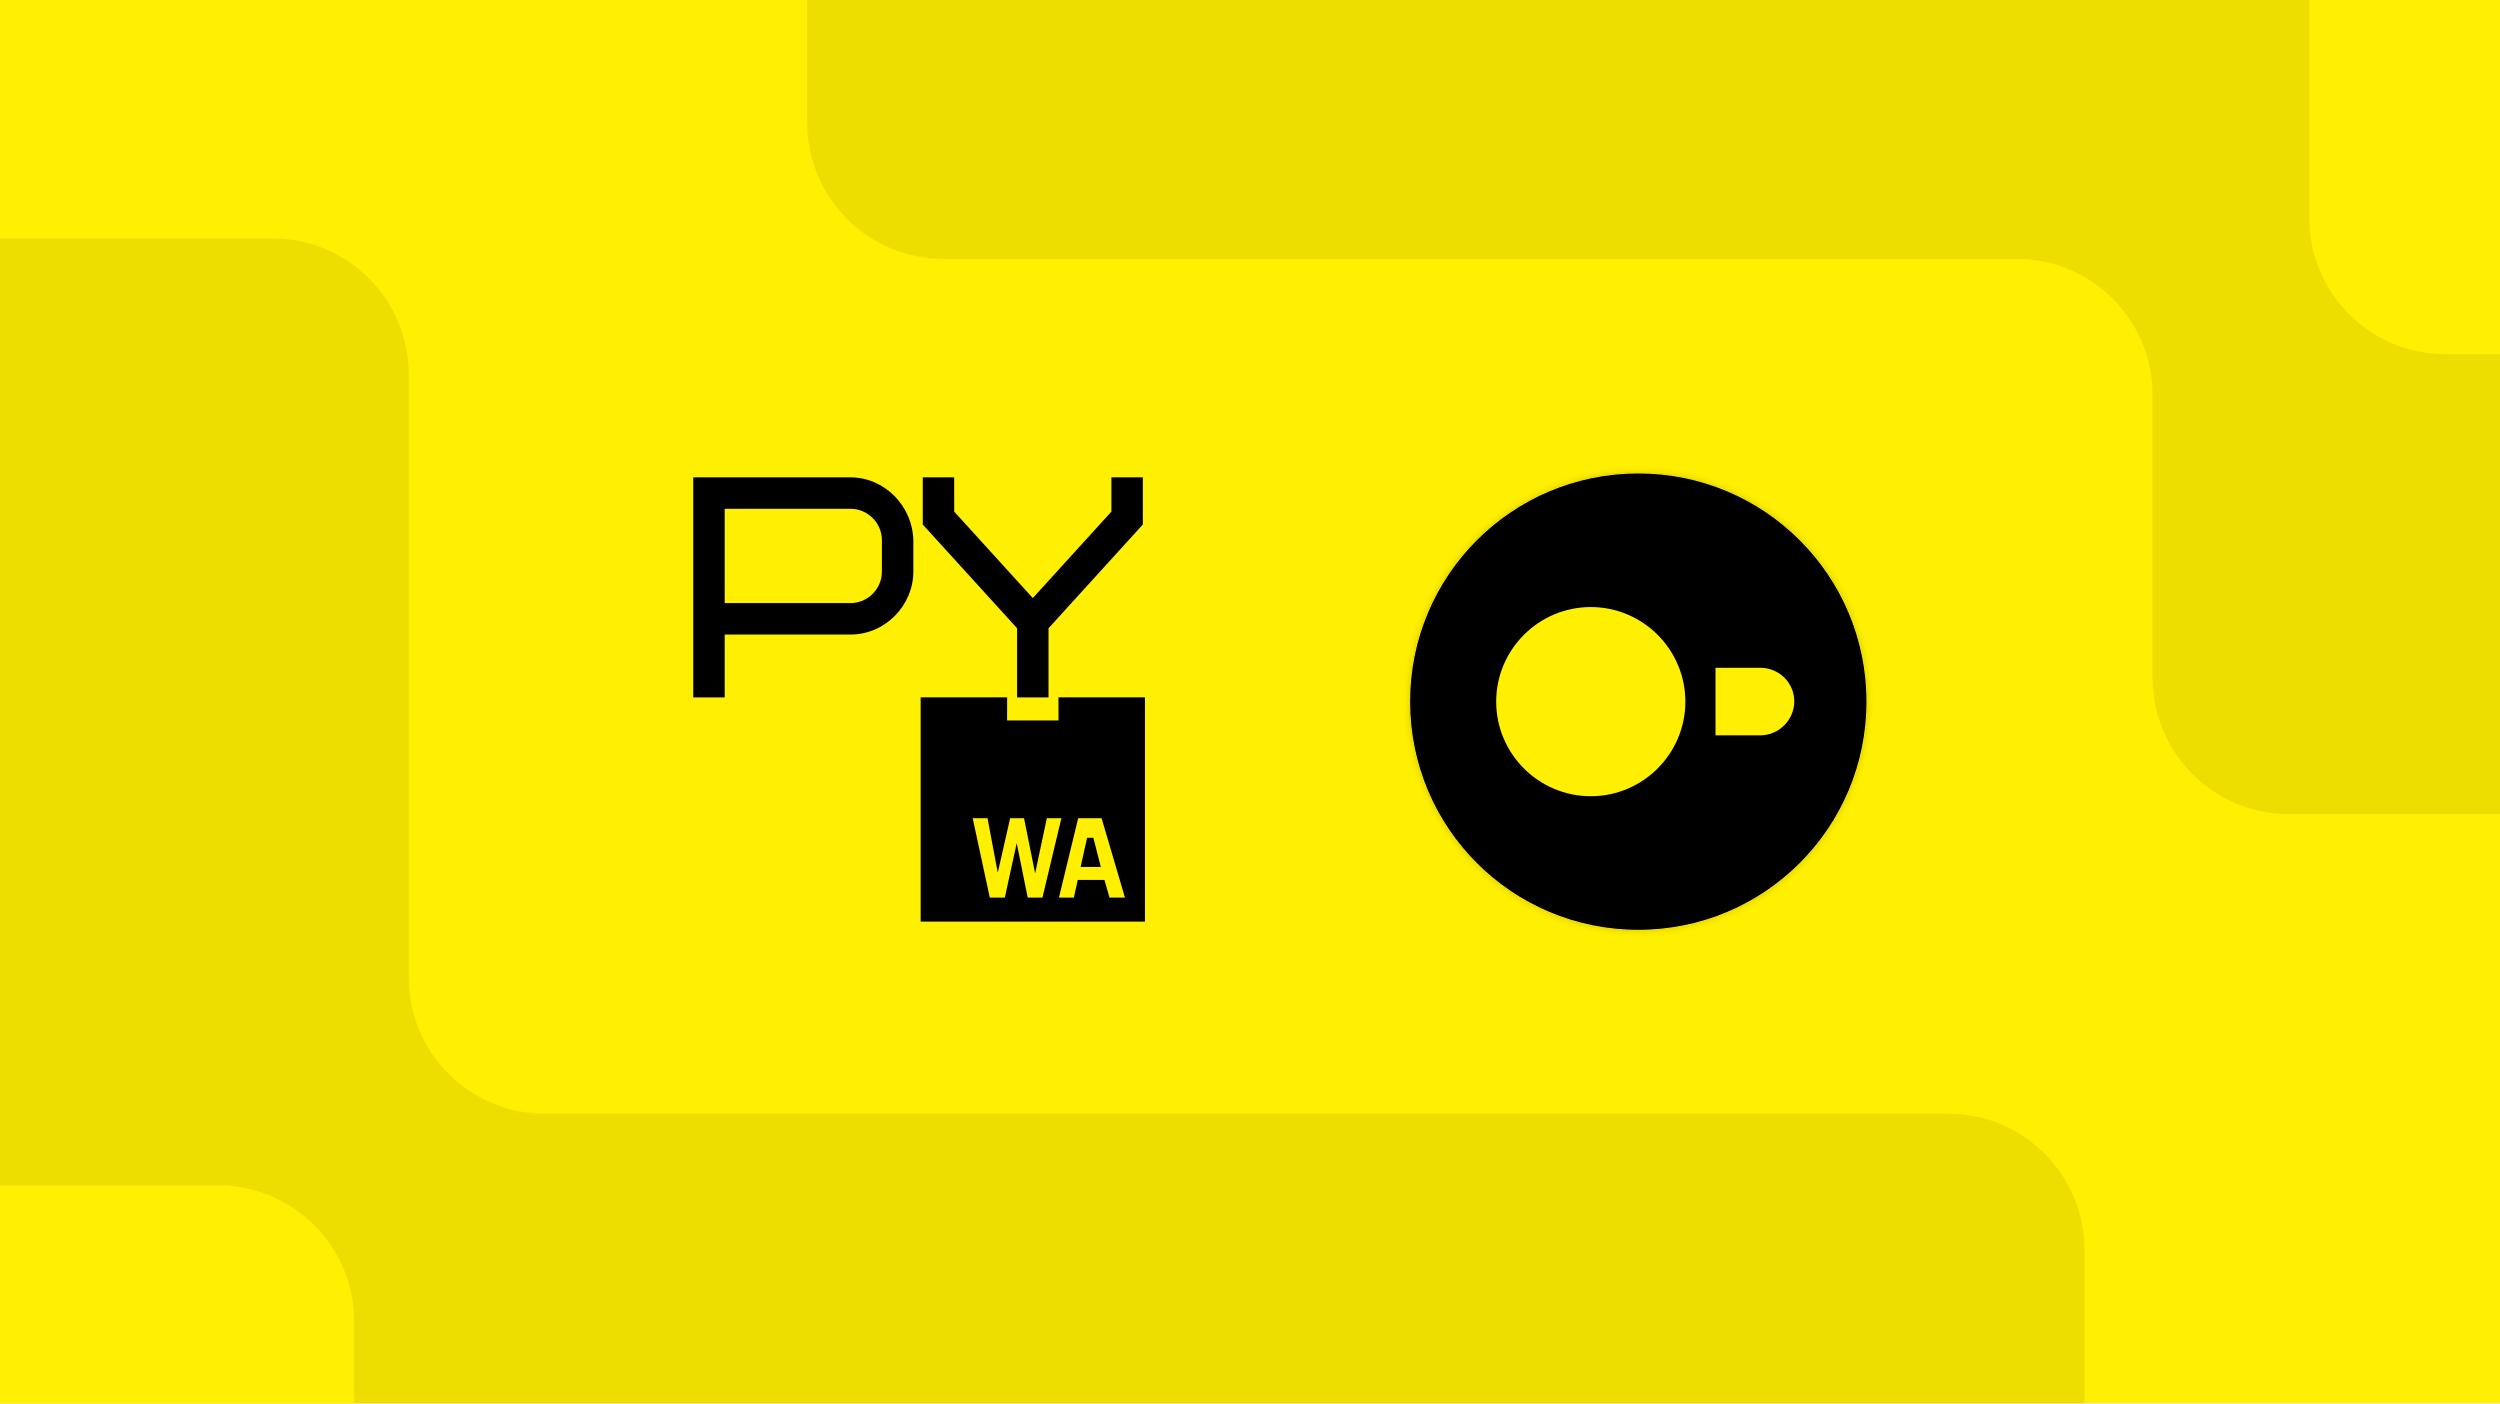
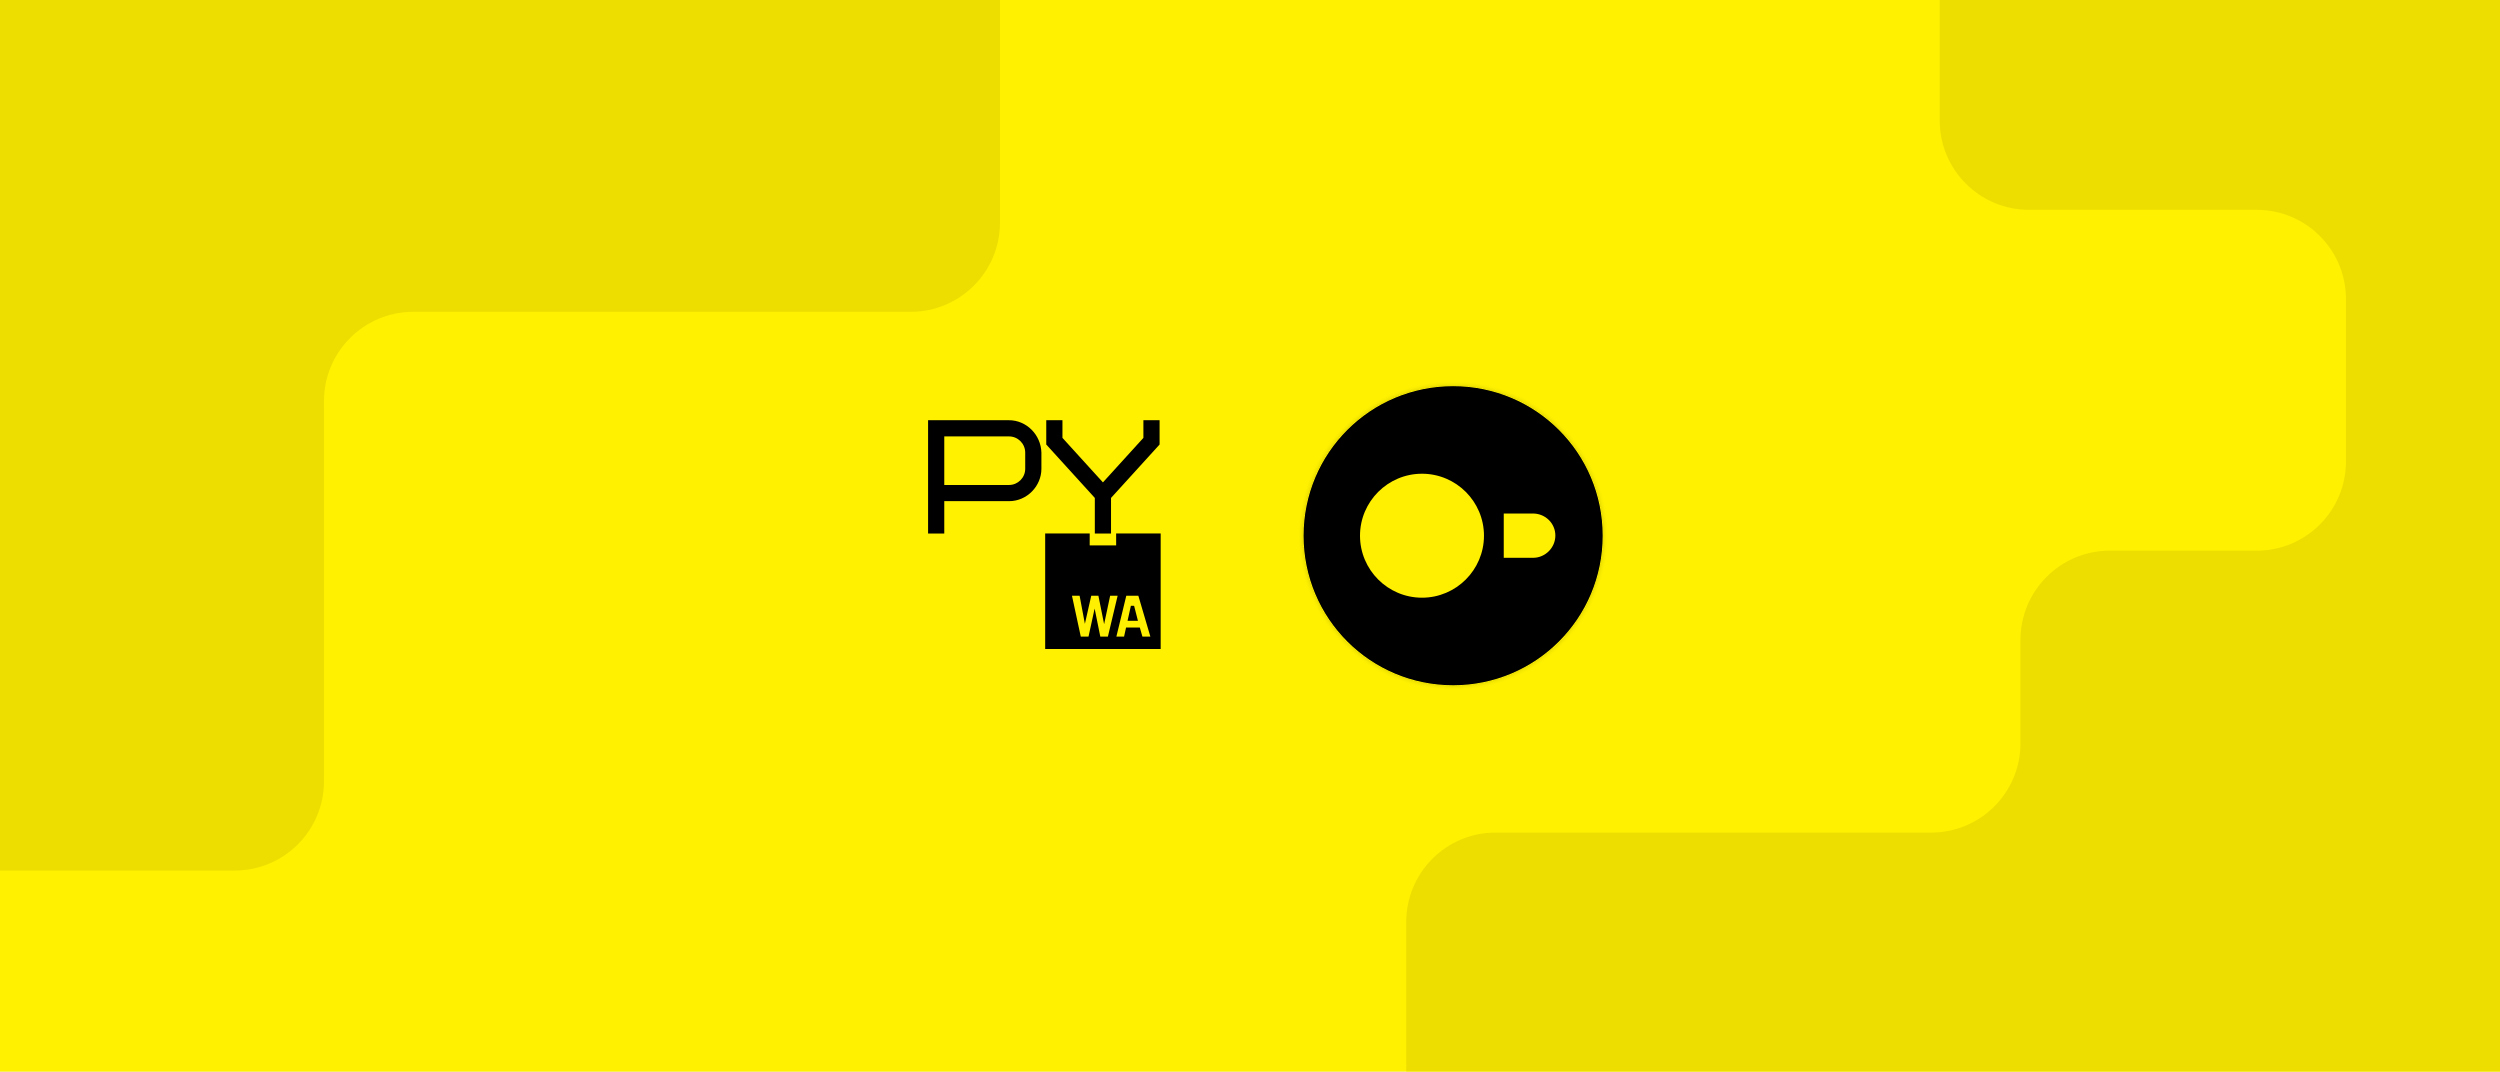
- <svg xmlns="http://www.w3.org/2000/svg" width="367" height="206" viewBox="0 0 367 206" fill="none">
-   <g clip-path="url(#clip0_3959_16946)">
-     <rect width="367" height="206" fill="#FFEF00" />
-     <path d="M165.461 118.692H142.385V133.461H165.461V118.692Z" fill="#FFEF00" />
-     <path d="M155.391 105.769C155.391 105.709 155.386 102.428 155.382 102.368H168.078V135.289H135.152V102.368H147.849C147.849 102.428 147.84 105.709 147.84 105.769M162.882 131.768H165.143L161.714 120.114H158.275L155.451 131.768H157.643L158.215 129.174H162.134L162.877 131.768H162.882ZM150.868 131.768H153.032L155.811 120.114H153.674L151.971 128.145H151.943L150.328 120.114H148.288L146.488 128.048H146.46L144.969 120.114H142.791L145.302 131.768H147.508L149.238 123.834H149.266L150.868 131.768ZM159.586 122.985H160.505L161.598 127.263H158.635L159.586 122.985Z" fill="black" />
-     <path d="M134.077 83.92C134.077 88.812 130.015 93.151 124.846 93.151H106.385V102.382H101.769V70.074H124.846C129.785 70.074 133.939 74.181 134.077 79.305V83.92ZM129.462 79.305C129.462 76.766 127.385 74.689 124.846 74.689H106.385V88.535H124.846C127.385 88.535 129.462 86.459 129.462 83.92V79.305Z" fill="black" />
-     <path d="M153.923 92.228V102.382H149.308V92.228L135.461 76.997V70.074H140.077V75.105L151.615 87.797L163.154 75.105V70.074H167.769V76.997L153.923 92.228Z" fill="black" />
-     <g filter="url(#filter0_d_3959_16946)">
-       <path d="M240.5 136.5C221.967 136.5 207 121.533 207 103C207 84.467 221.967 69.5 240.5 69.5C259.033 69.5 274 84.467 274 103C274 121.533 259.033 136.5 240.5 136.5Z" fill="black" />
-       <path d="M258.412 98.03H251.84V107.948H258.412C261.137 107.948 263.401 105.684 263.401 102.959C263.401 100.214 261.137 98.03 258.412 98.03Z" fill="#FFEF00" />
-       <path d="M219.641 103C219.641 110.654 225.872 116.885 233.526 116.885C241.18 116.885 247.411 110.654 247.411 103C247.411 95.346 241.18 89.115 233.526 89.115C225.872 89.115 219.641 95.346 219.641 103Z" fill="#FFEF00" />
+ <svg xmlns="http://www.w3.org/2000/svg" width="560" height="240" viewBox="0 0 560 240" fill="none">
+   <g clip-path="url(#clip0_4723_13713)">
+     <rect width="560" height="240" fill="#FFF100" />
+     <g clip-path="url(#clip1_4723_13713)">
+       <rect width="560" height="240" fill="#FFF100" />
+       <path d="M224 49.847L224 -1C224 -12.046 215.046 -21 204 -21L-26 -21C-37.046 -21 -46 -12.046 -46 -1L-46 175C-46 186.046 -37.046 195 -26 195L52.571 195C63.617 195 72.571 186.046 72.571 175L72.571 89.847C72.571 78.801 81.526 69.847 92.571 69.847L204 69.847C215.046 69.847 224 60.893 224 49.847Z" fill="#EDDE00" />
+       <path d="M472.584 123.352L505.5 123.352C516.546 123.352 525.5 114.397 525.5 103.352L525.5 67C525.5 55.954 516.546 47 505.5 47L454.5 47C443.454 47 434.5 38.046 434.5 27L434.5 -34C434.5 -45.046 443.454 -54 454.5 -54L583 -54C594.046 -54 603 -45.046 603 -34L603 241.5C603 252.546 594.046 261.5 583 261.5L335 261.5C323.954 261.5 315 252.546 315 241.5L315 206.5C315 195.454 323.954 186.5 335 186.5L432.584 186.5C443.629 186.5 452.584 177.546 452.584 166.5L452.584 143.352C452.584 132.306 461.538 123.352 472.584 123.352Z" fill="#EDDE00" />
    </g>
-     <path d="M286 163.5L80 163.5C68.954 163.5 60 154.546 60 143.5L60 55C60 43.954 51.046 35 40 35L-23 35L-23 206L306 206L306 183.5C306 172.454 297.046 163.5 286 163.5Z" fill="#EDDE00" />
-     <path d="M316.002 99.5L316.002 58C316.002 46.954 307.048 38 296.002 38L138.5 38C127.454 38 118.5 29.046 118.5 18L118.5 -1L367.002 -1L367.002 119.5L336.002 119.5C324.956 119.5 316.002 110.546 316.002 99.5Z" fill="#EDDE00" />
-     <path d="M32 174L-75.693 174L-115 174C-126.046 174 -135 182.954 -135 194L-135 256C-135 267.046 -126.046 276 -115 276L32 276C43.046 276 52 267.046 52 256L52 194C52 182.954 43.046 174 32 174Z" fill="#FFEF00" />
-     <path d="M484 -38L391.33 -38L359 -38C347.954 -38 339 -29.046 339 -18L339 32C339 43.046 347.954 52 359 52L484 52C495.046 52 504 43.046 504 32L504 -18C504 -29.046 495.046 -38 484 -38Z" fill="#FFEF00" />
+     <path d="M257.934 132.33H239.802V143.934H257.934V132.33Z" fill="#FFEF00" />
+     <path d="M250.021 122.176C250.021 122.129 250.018 119.55 250.014 119.503H259.99V145.37H234.12V119.503H244.096C244.096 119.55 244.089 122.129 244.089 122.176M255.907 142.603H257.684L254.989 133.447H252.288L250.068 142.603H251.791L252.241 140.565H255.319L255.903 142.603H255.907ZM246.467 142.603H248.168L250.351 133.447H248.672L247.334 139.756H247.312L246.043 133.447H244.44L243.026 139.68H243.004L241.833 133.447H240.121L242.094 142.603H243.827L245.187 136.369H245.209L246.467 142.603ZM253.318 135.702H254.039L254.899 139.064H252.571L253.318 135.702Z" fill="black" />
+     <path d="M233.275 105.009C233.275 108.853 230.084 112.261 226.022 112.261H211.517V119.514H207.89V94.129H226.022C229.902 94.129 233.166 97.357 233.275 101.382V105.009ZM229.648 101.382C229.648 99.388 228.017 97.756 226.022 97.756H211.517V108.635H226.022C228.017 108.635 229.648 107.003 229.648 105.009V101.382Z" fill="black" />
+     <path d="M248.868 111.536V119.514H245.241V111.536L234.362 99.569V94.129H237.989V98.082L247.055 108.055L256.121 98.082V94.129H259.747V99.569L248.868 111.536Z" fill="black" />
+     <g filter="url(#filter0_d_4723_13713)">
+       <path d="M325.5 153.5C306.967 153.5 292 138.533 292 120C292 101.467 306.967 86.5 325.5 86.5C344.033 86.5 359 101.467 359 120C359 138.533 344.033 153.5 325.5 153.5Z" fill="black" />
+       <path d="M343.412 115.03H336.84V124.948H343.412C346.137 124.948 348.401 122.684 348.401 119.959C348.401 117.214 346.137 115.03 343.412 115.03Z" fill="#FFEF00" />
+       <path d="M304.641 120C304.641 127.654 310.872 133.885 318.526 133.885C326.18 133.885 332.411 127.654 332.411 120C332.411 112.346 326.18 106.115 318.526 106.115C310.872 106.115 304.641 112.346 304.641 120Z" fill="#FFEF00" />
+     </g>
  </g>
  <defs>
-     <filter id="filter0_d_3959_16946" x="206" y="68.5" width="69" height="69" filterUnits="userSpaceOnUse" color-interpolation-filters="sRGB">
+     <filter id="filter0_d_4723_13713" x="291" y="85.5" width="69" height="69" filterUnits="userSpaceOnUse" color-interpolation-filters="sRGB">
      <feFlood flood-opacity="0" result="BackgroundImageFix" />
      <feColorMatrix in="SourceAlpha" type="matrix" values="0 0 0 0 0 0 0 0 0 0 0 0 0 0 0 0 0 0 127 0" result="hardAlpha" />
      <feOffset />
      <feGaussianBlur stdDeviation="0.5" />
      <feComposite in2="hardAlpha" operator="out" />
      <feColorMatrix type="matrix" values="0 0 0 0 0 0 0 0 0 0 0 0 0 0 0 0 0 0 0.17 0" />
-       <feBlend mode="normal" in2="BackgroundImageFix" result="effect1_dropShadow_3959_16946" />
-       <feBlend mode="normal" in="SourceGraphic" in2="effect1_dropShadow_3959_16946" result="shape" />
+       <feBlend mode="normal" in2="BackgroundImageFix" result="effect1_dropShadow_4723_13713" />
+       <feBlend mode="normal" in="SourceGraphic" in2="effect1_dropShadow_4723_13713" result="shape" />
    </filter>
-     <clipPath id="clip0_3959_16946">
-       <rect width="367" height="206" fill="white" />
+     <clipPath id="clip0_4723_13713">
+       <rect width="560" height="240" fill="white" />
+     </clipPath>
+     <clipPath id="clip1_4723_13713">
+       <rect width="560" height="240" fill="white" />
    </clipPath>
  </defs>
</svg>
